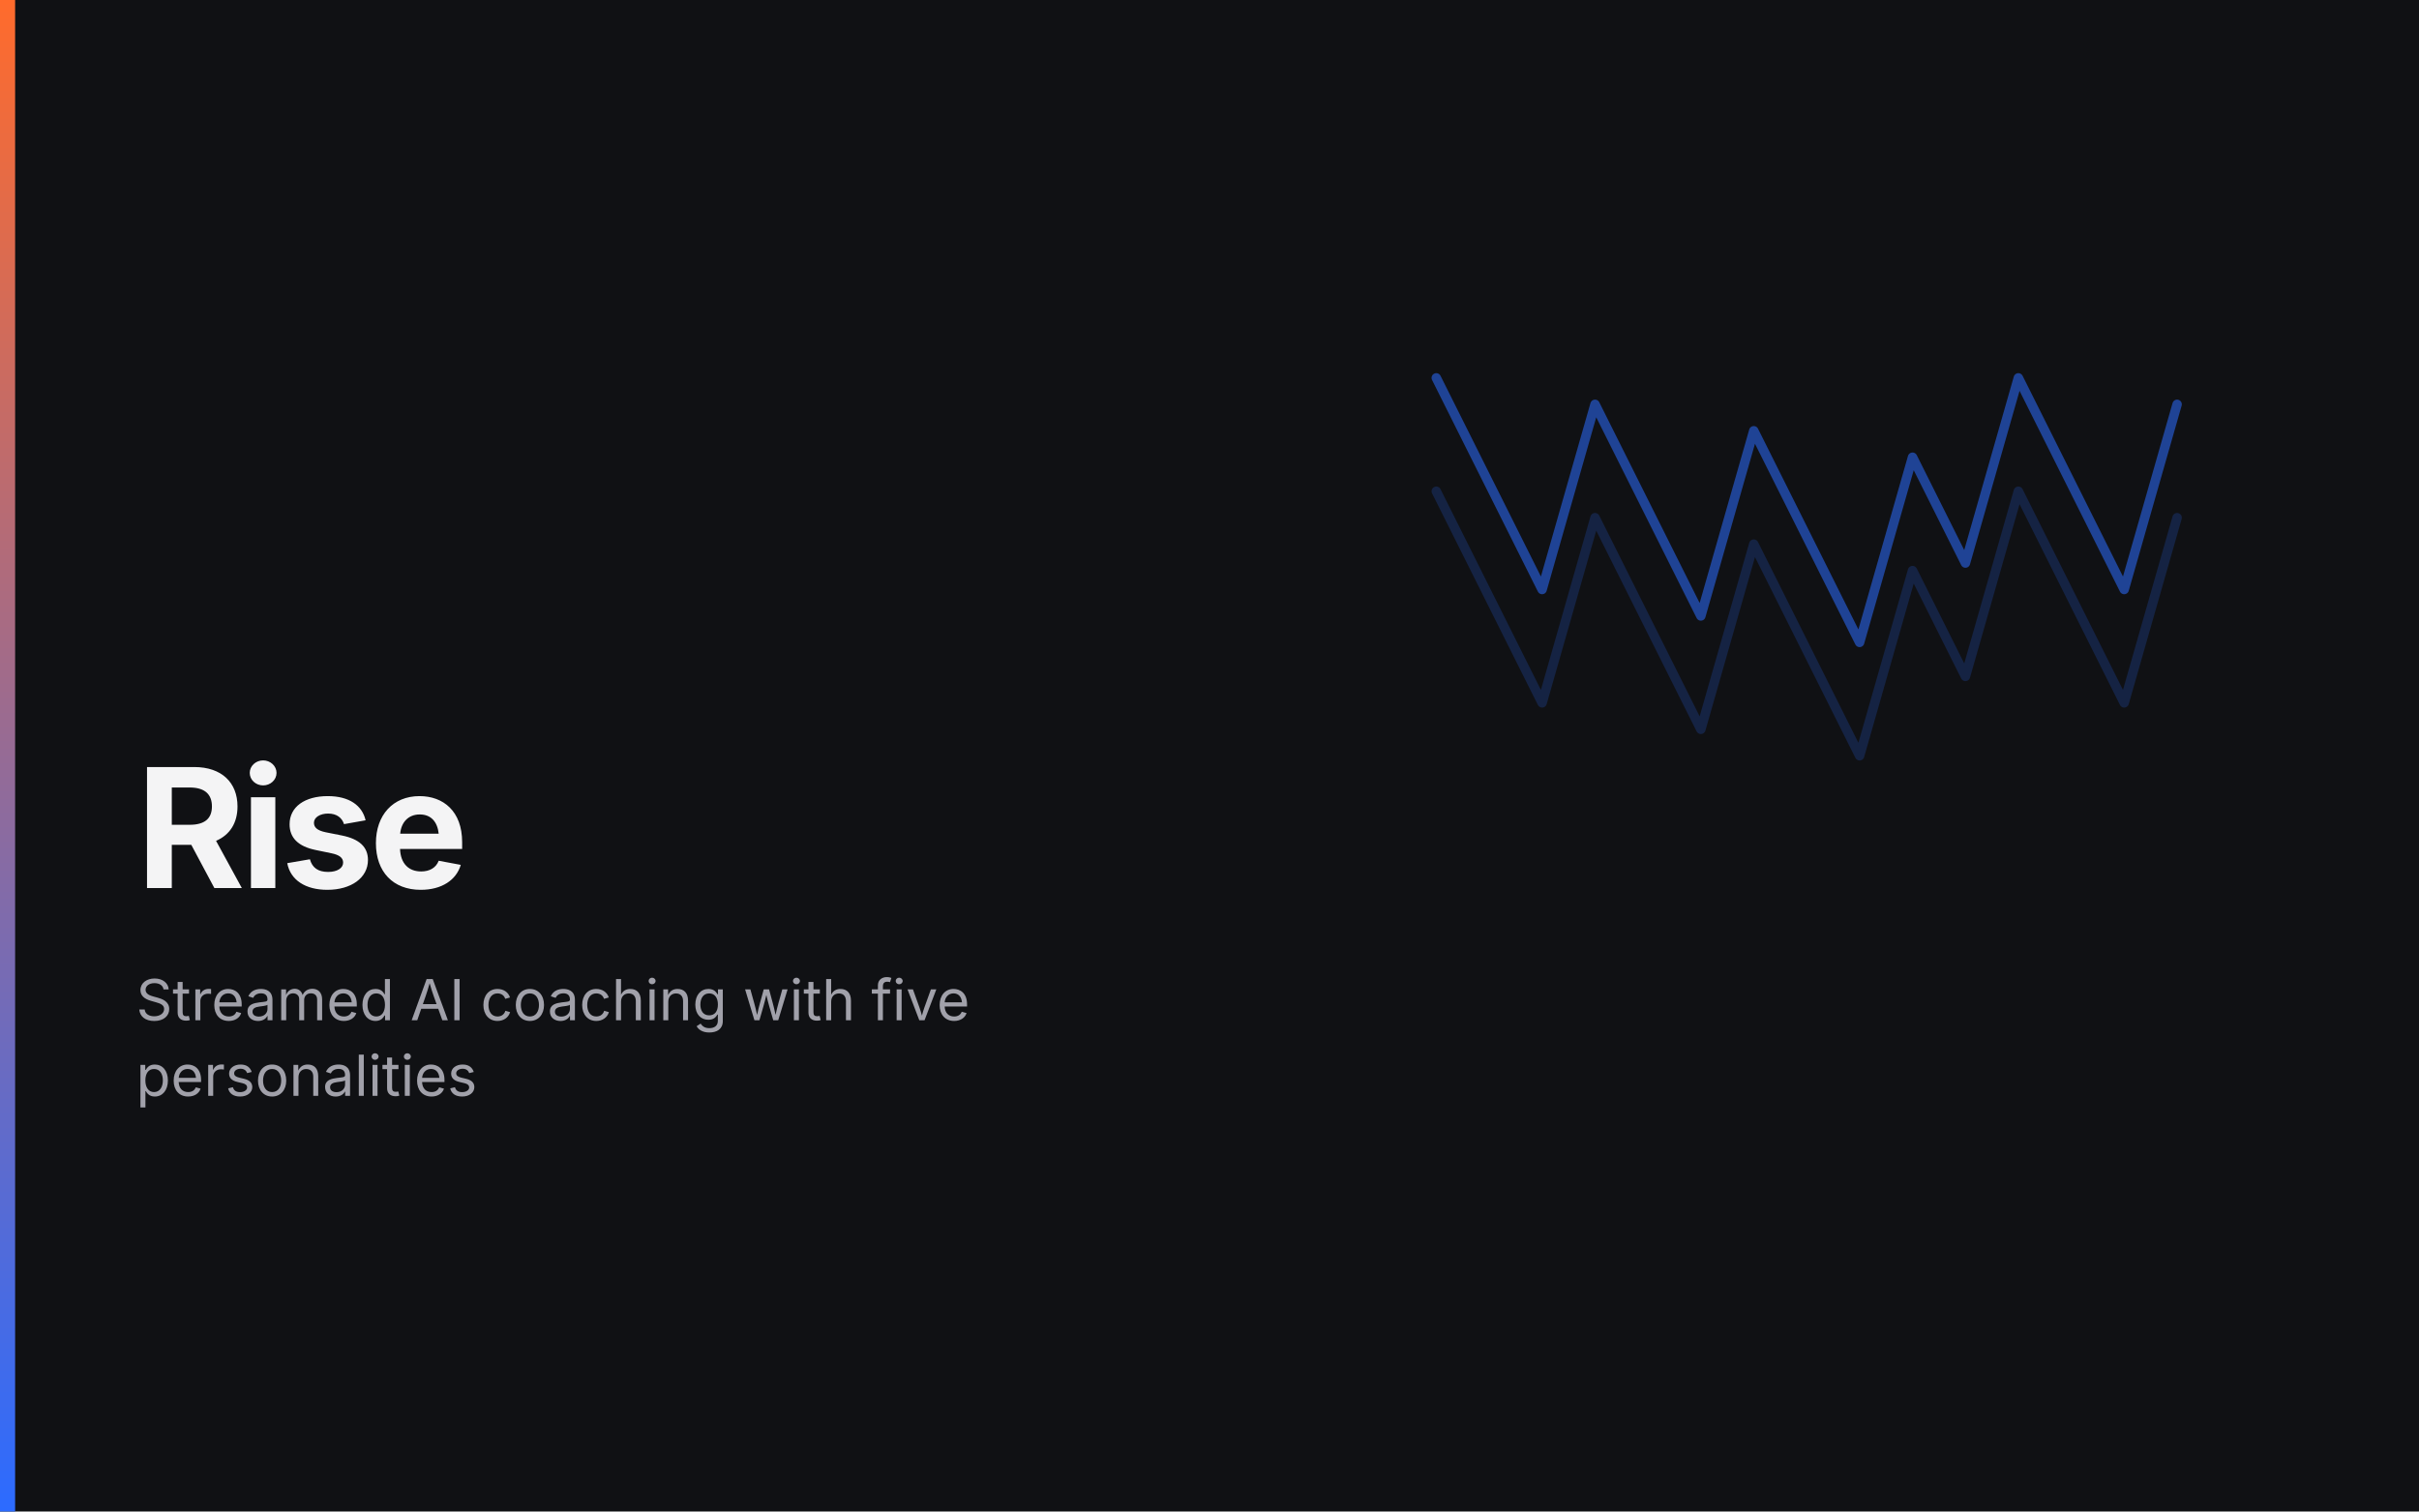
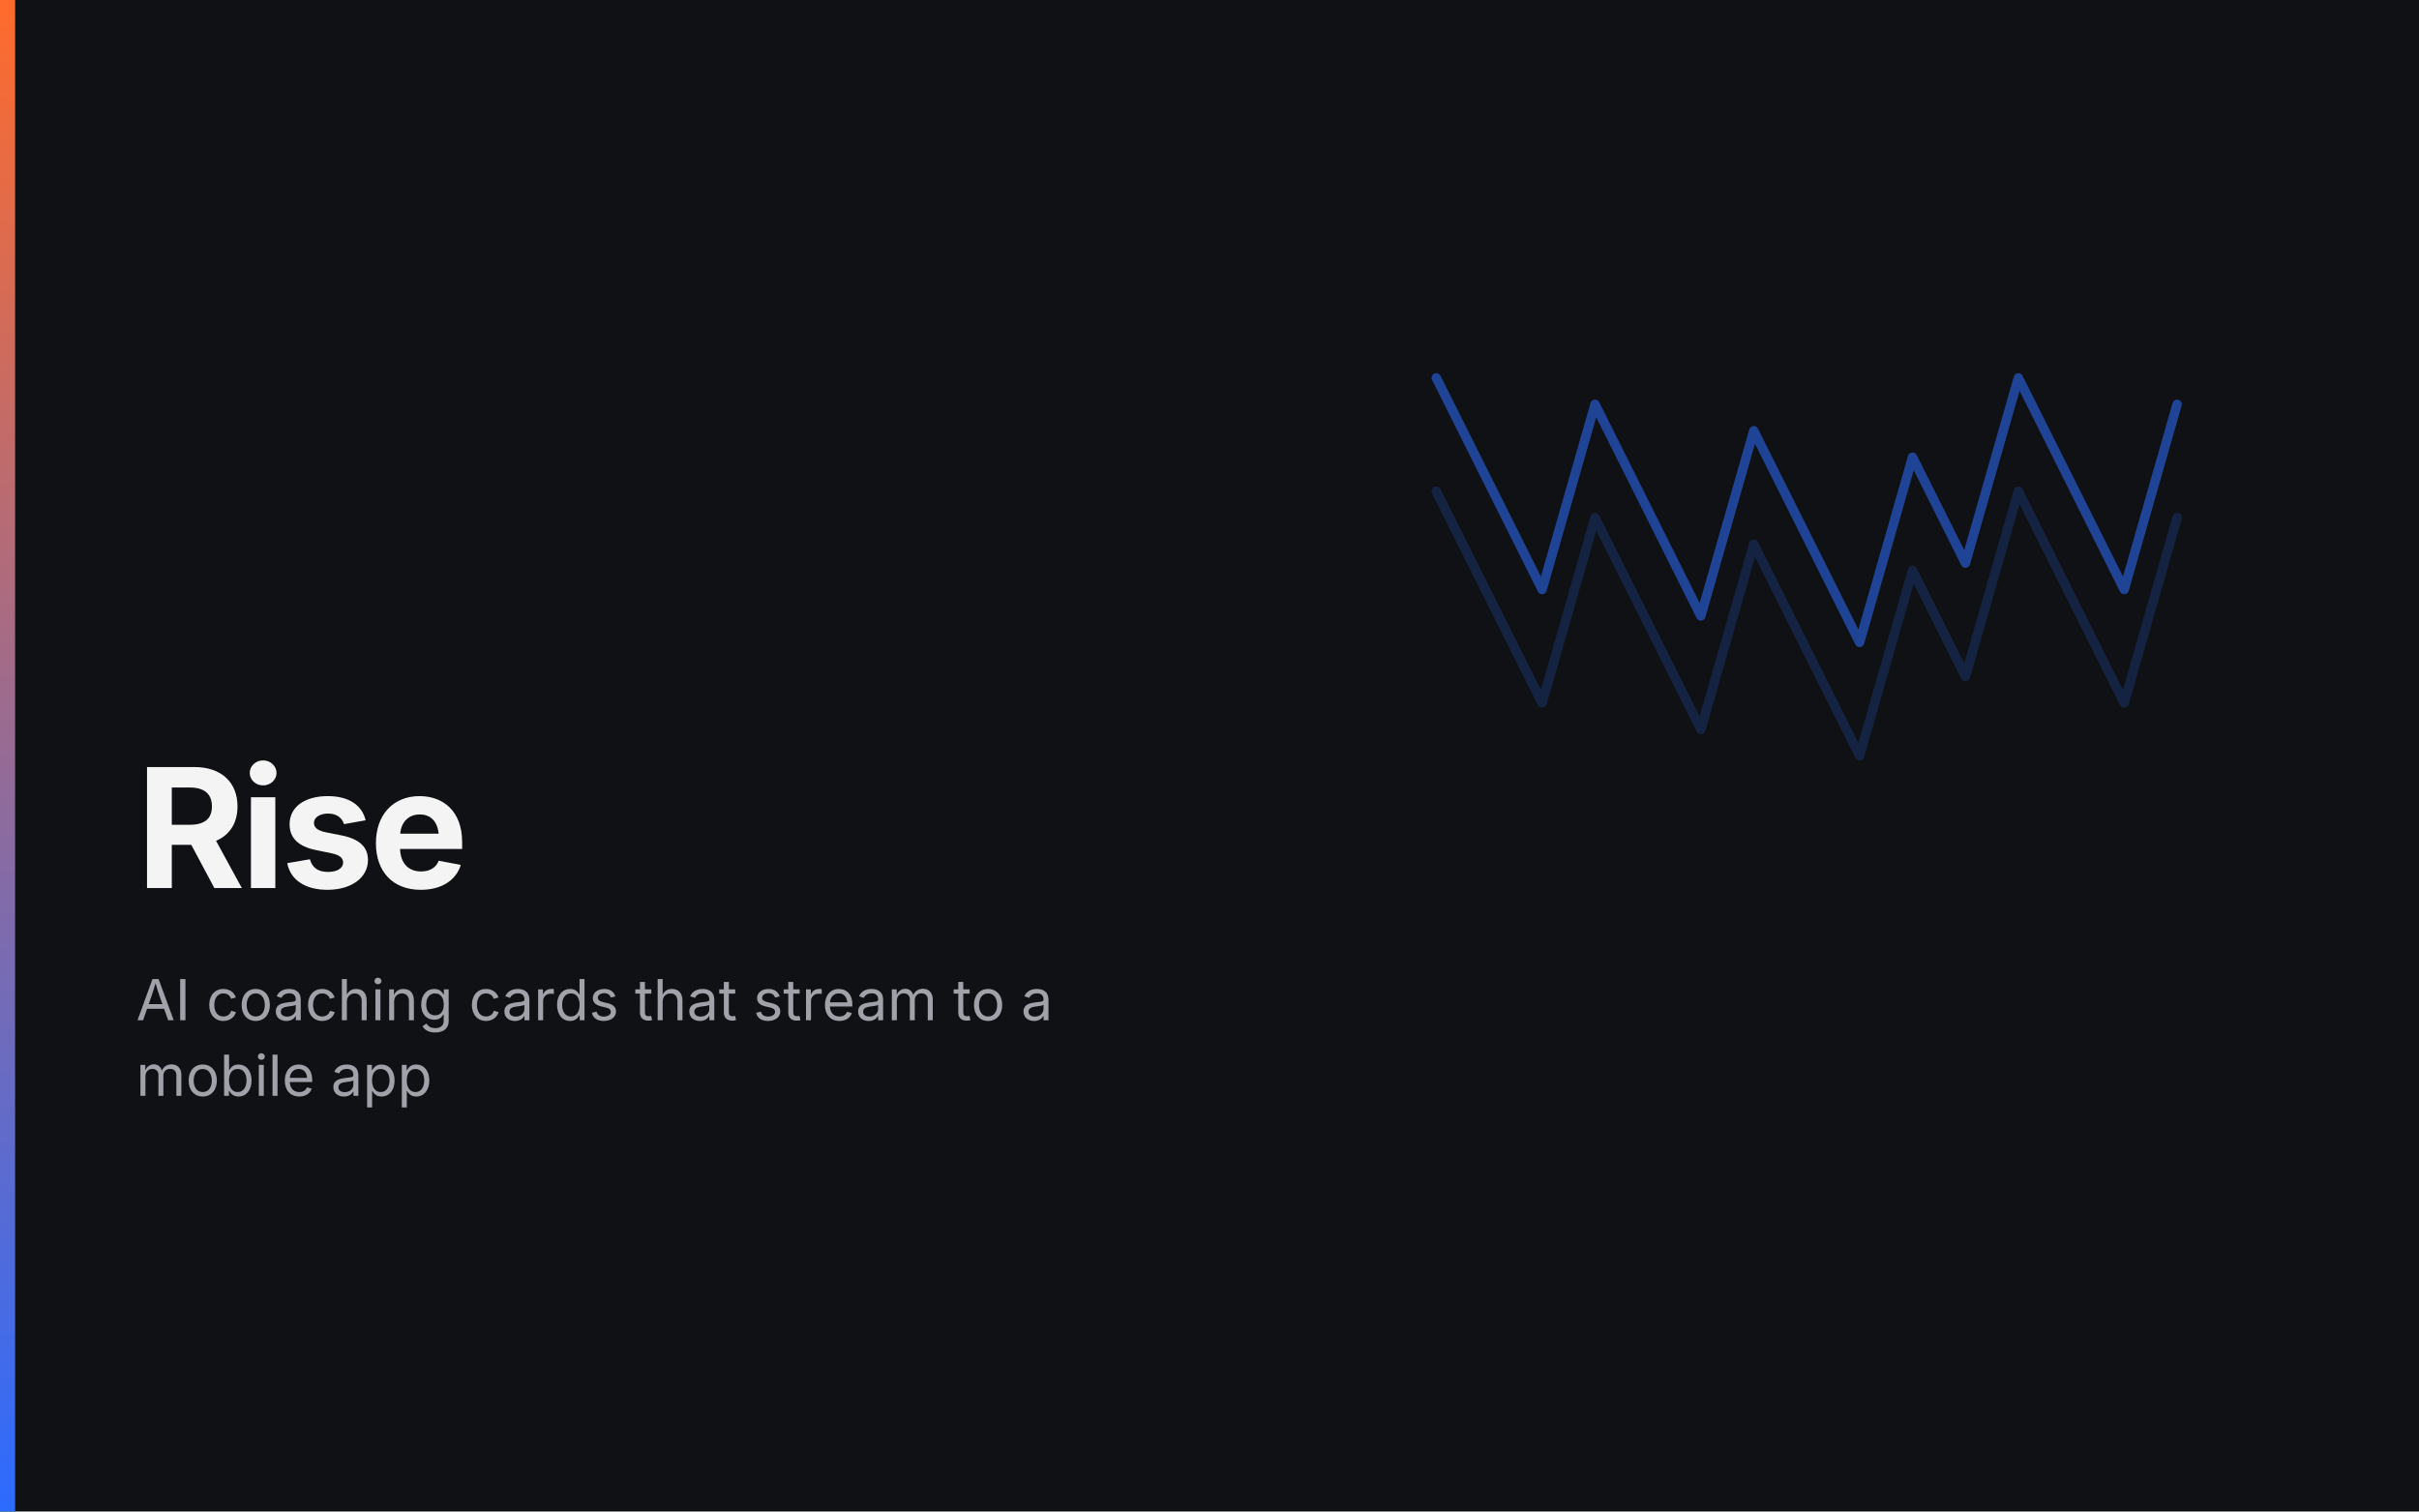
<svg xmlns="http://www.w3.org/2000/svg" width="1280" height="800" viewBox="0 0 1280 800" role="img" aria-label="Rise">
  <defs>
    <linearGradient id="edge" x1="0" y1="0" x2="0" y2="1">
      <stop offset="0" stop-color="#ff6b2c" />
      <stop offset="1" stop-color="#2c6bff" />
    </linearGradient>
  </defs>
  <rect width="1280" height="800" fill="#101114" />
  <rect x="0" y="0" width="8" height="800" fill="url(#edge)" />
  <polyline points="760,200 788,256 816,312 844,214 872,270 900,326 928,228 956,284 984,340 1012,242 1040,298 1068,200 1096,256 1124,312 1152,214" fill="none" stroke="#2c6bff" stroke-opacity="0.55" stroke-width="5" stroke-linecap="round" stroke-linejoin="round" />
  <polyline points="760,200 788,256 816,312 844,214 872,270 900,326 928,228 956,284 984,340 1012,242 1040,298 1068,200 1096,256 1124,312 1152,214" transform="translate(0,60)" fill="none" stroke="#2c6bff" stroke-opacity="0.2" stroke-width="5" stroke-linecap="round" stroke-linejoin="round" />
  <text x="72" y="470" font-family="Inter, 'Segoe UI', system-ui, sans-serif" font-size="88" font-weight="700" letter-spacing="-2.5" fill="#F4F4F5">Rise</text>
  <text x="72" y="540" font-family="Inter, 'Segoe UI', system-ui, sans-serif" font-size="30" fill="#A1A1AA">
-     <tspan x="72" dy="0">Streamed AI coaching with five</tspan>
-     <tspan x="72" dy="40">personalities</tspan>
+     <tspan x="72" dy="0">AI coaching cards that stream to a</tspan>
+     <tspan x="72" dy="40">mobile app</tspan>
  </text>
</svg>
